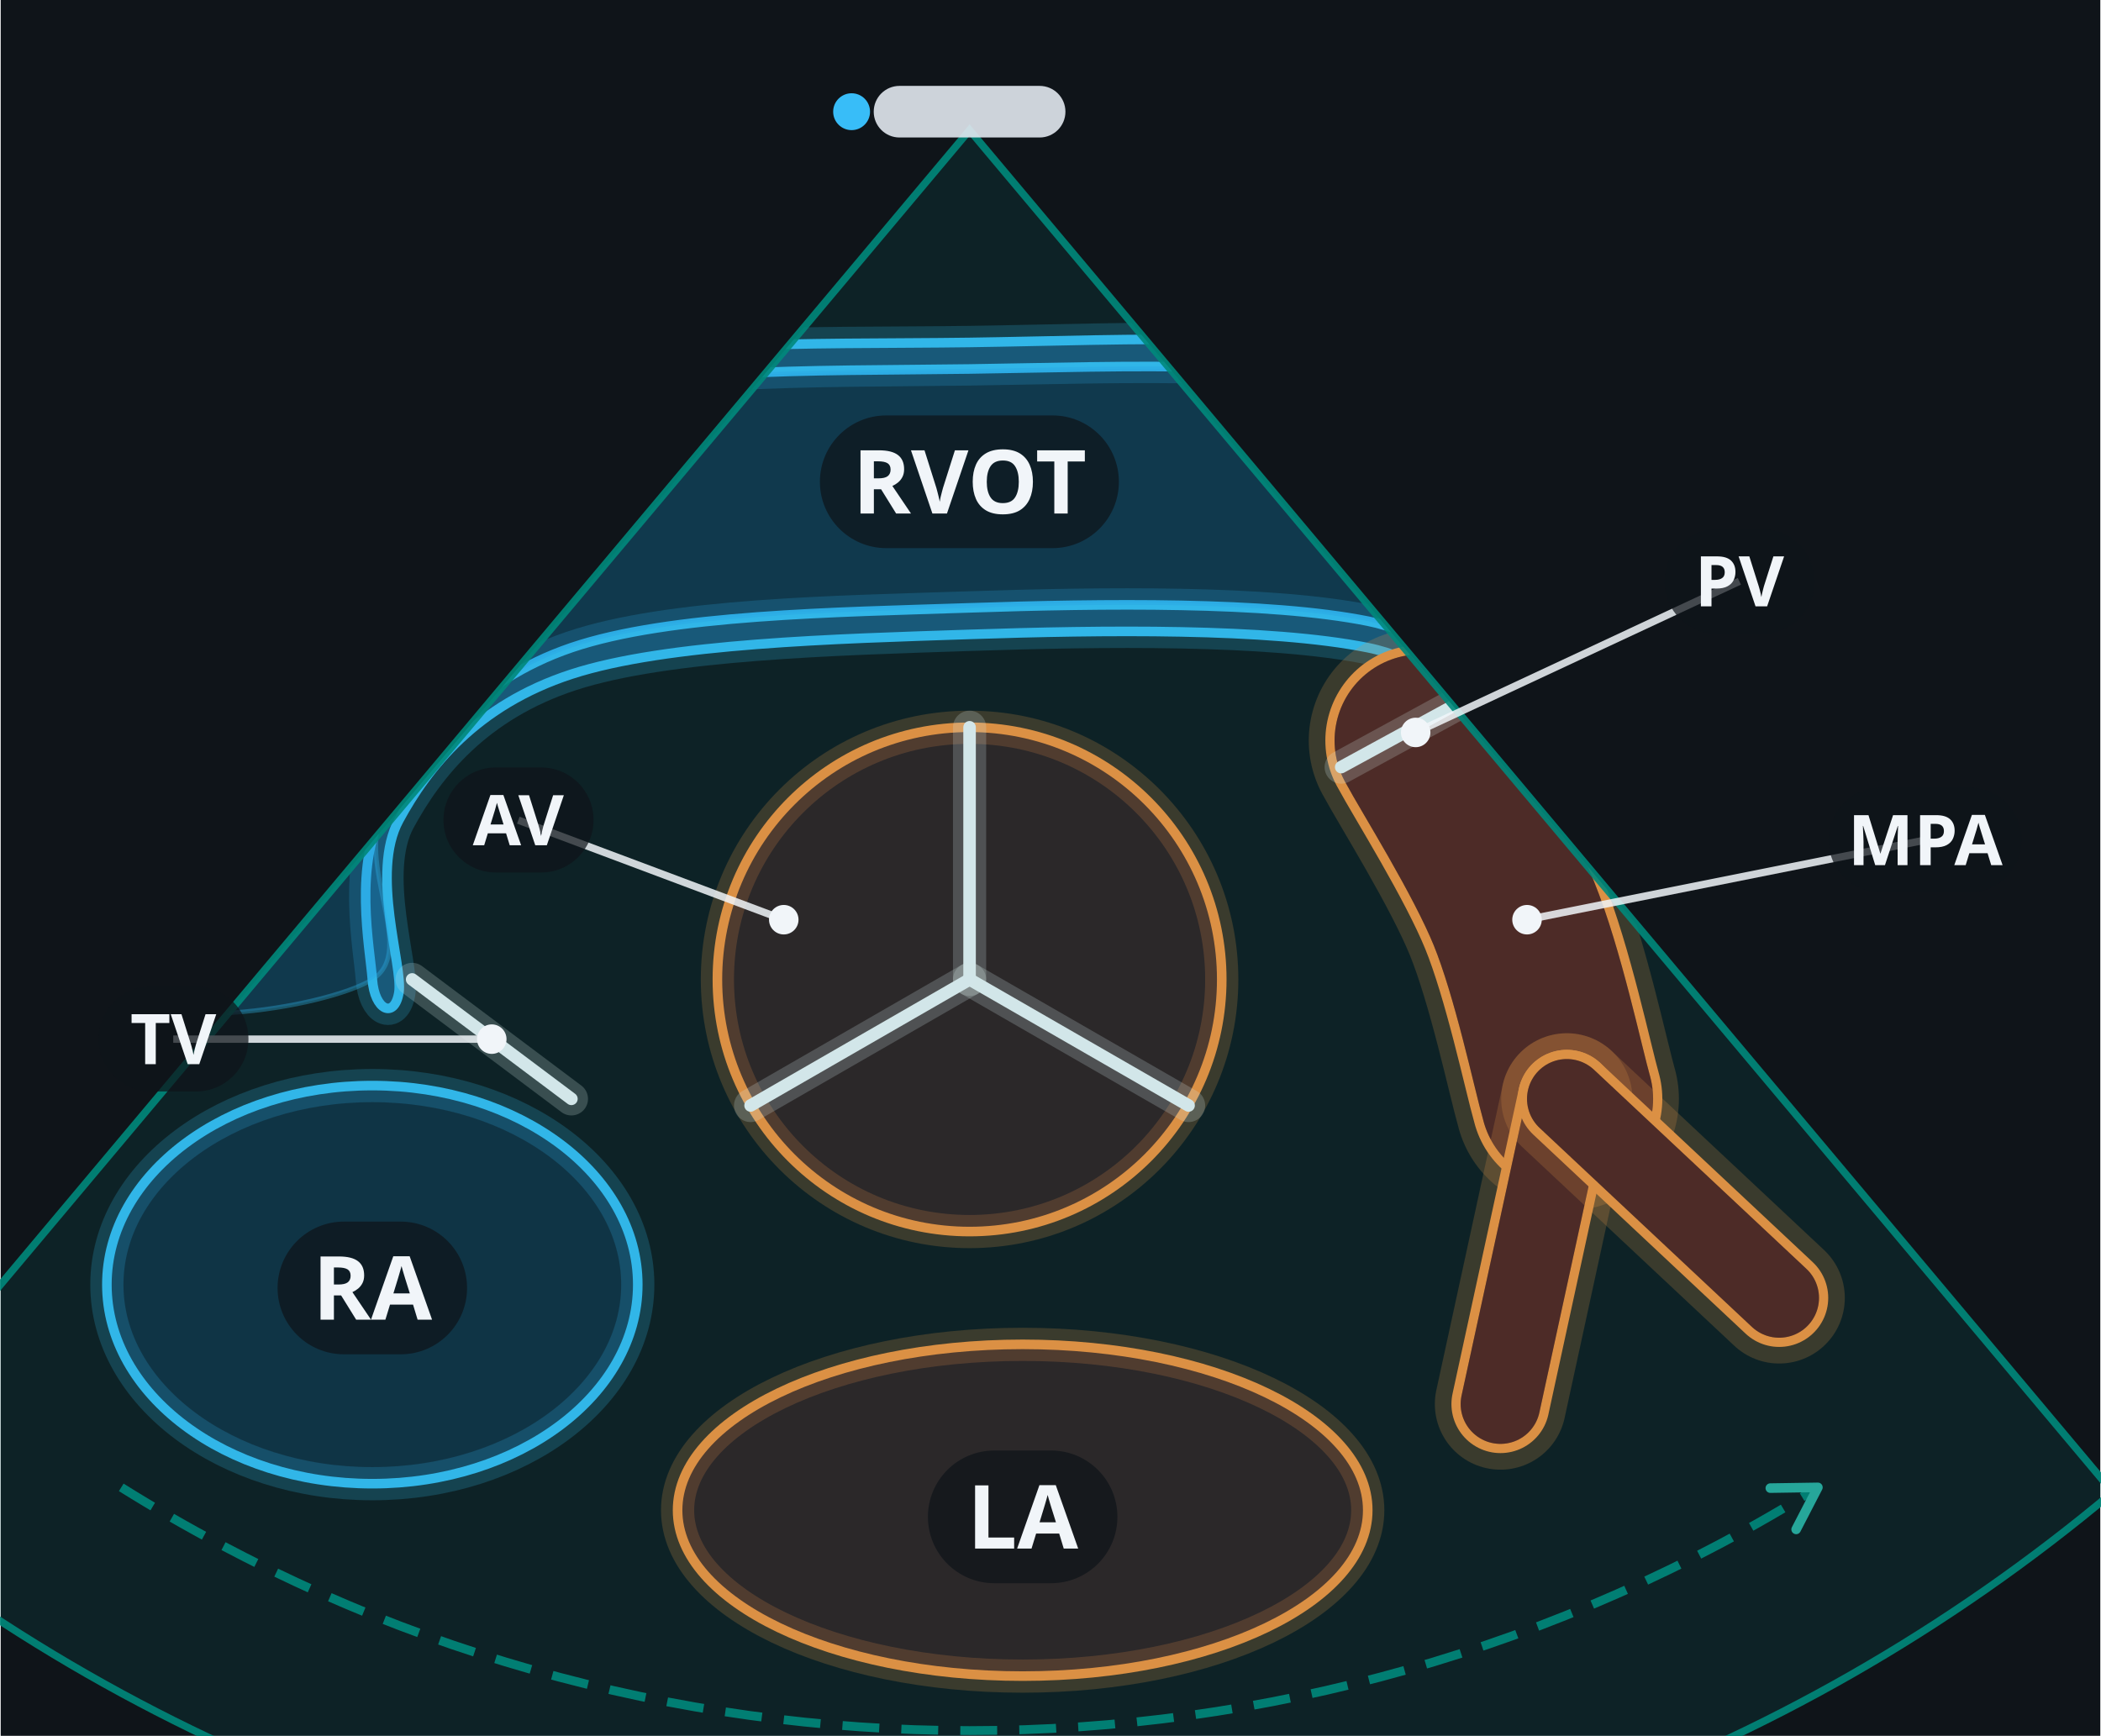
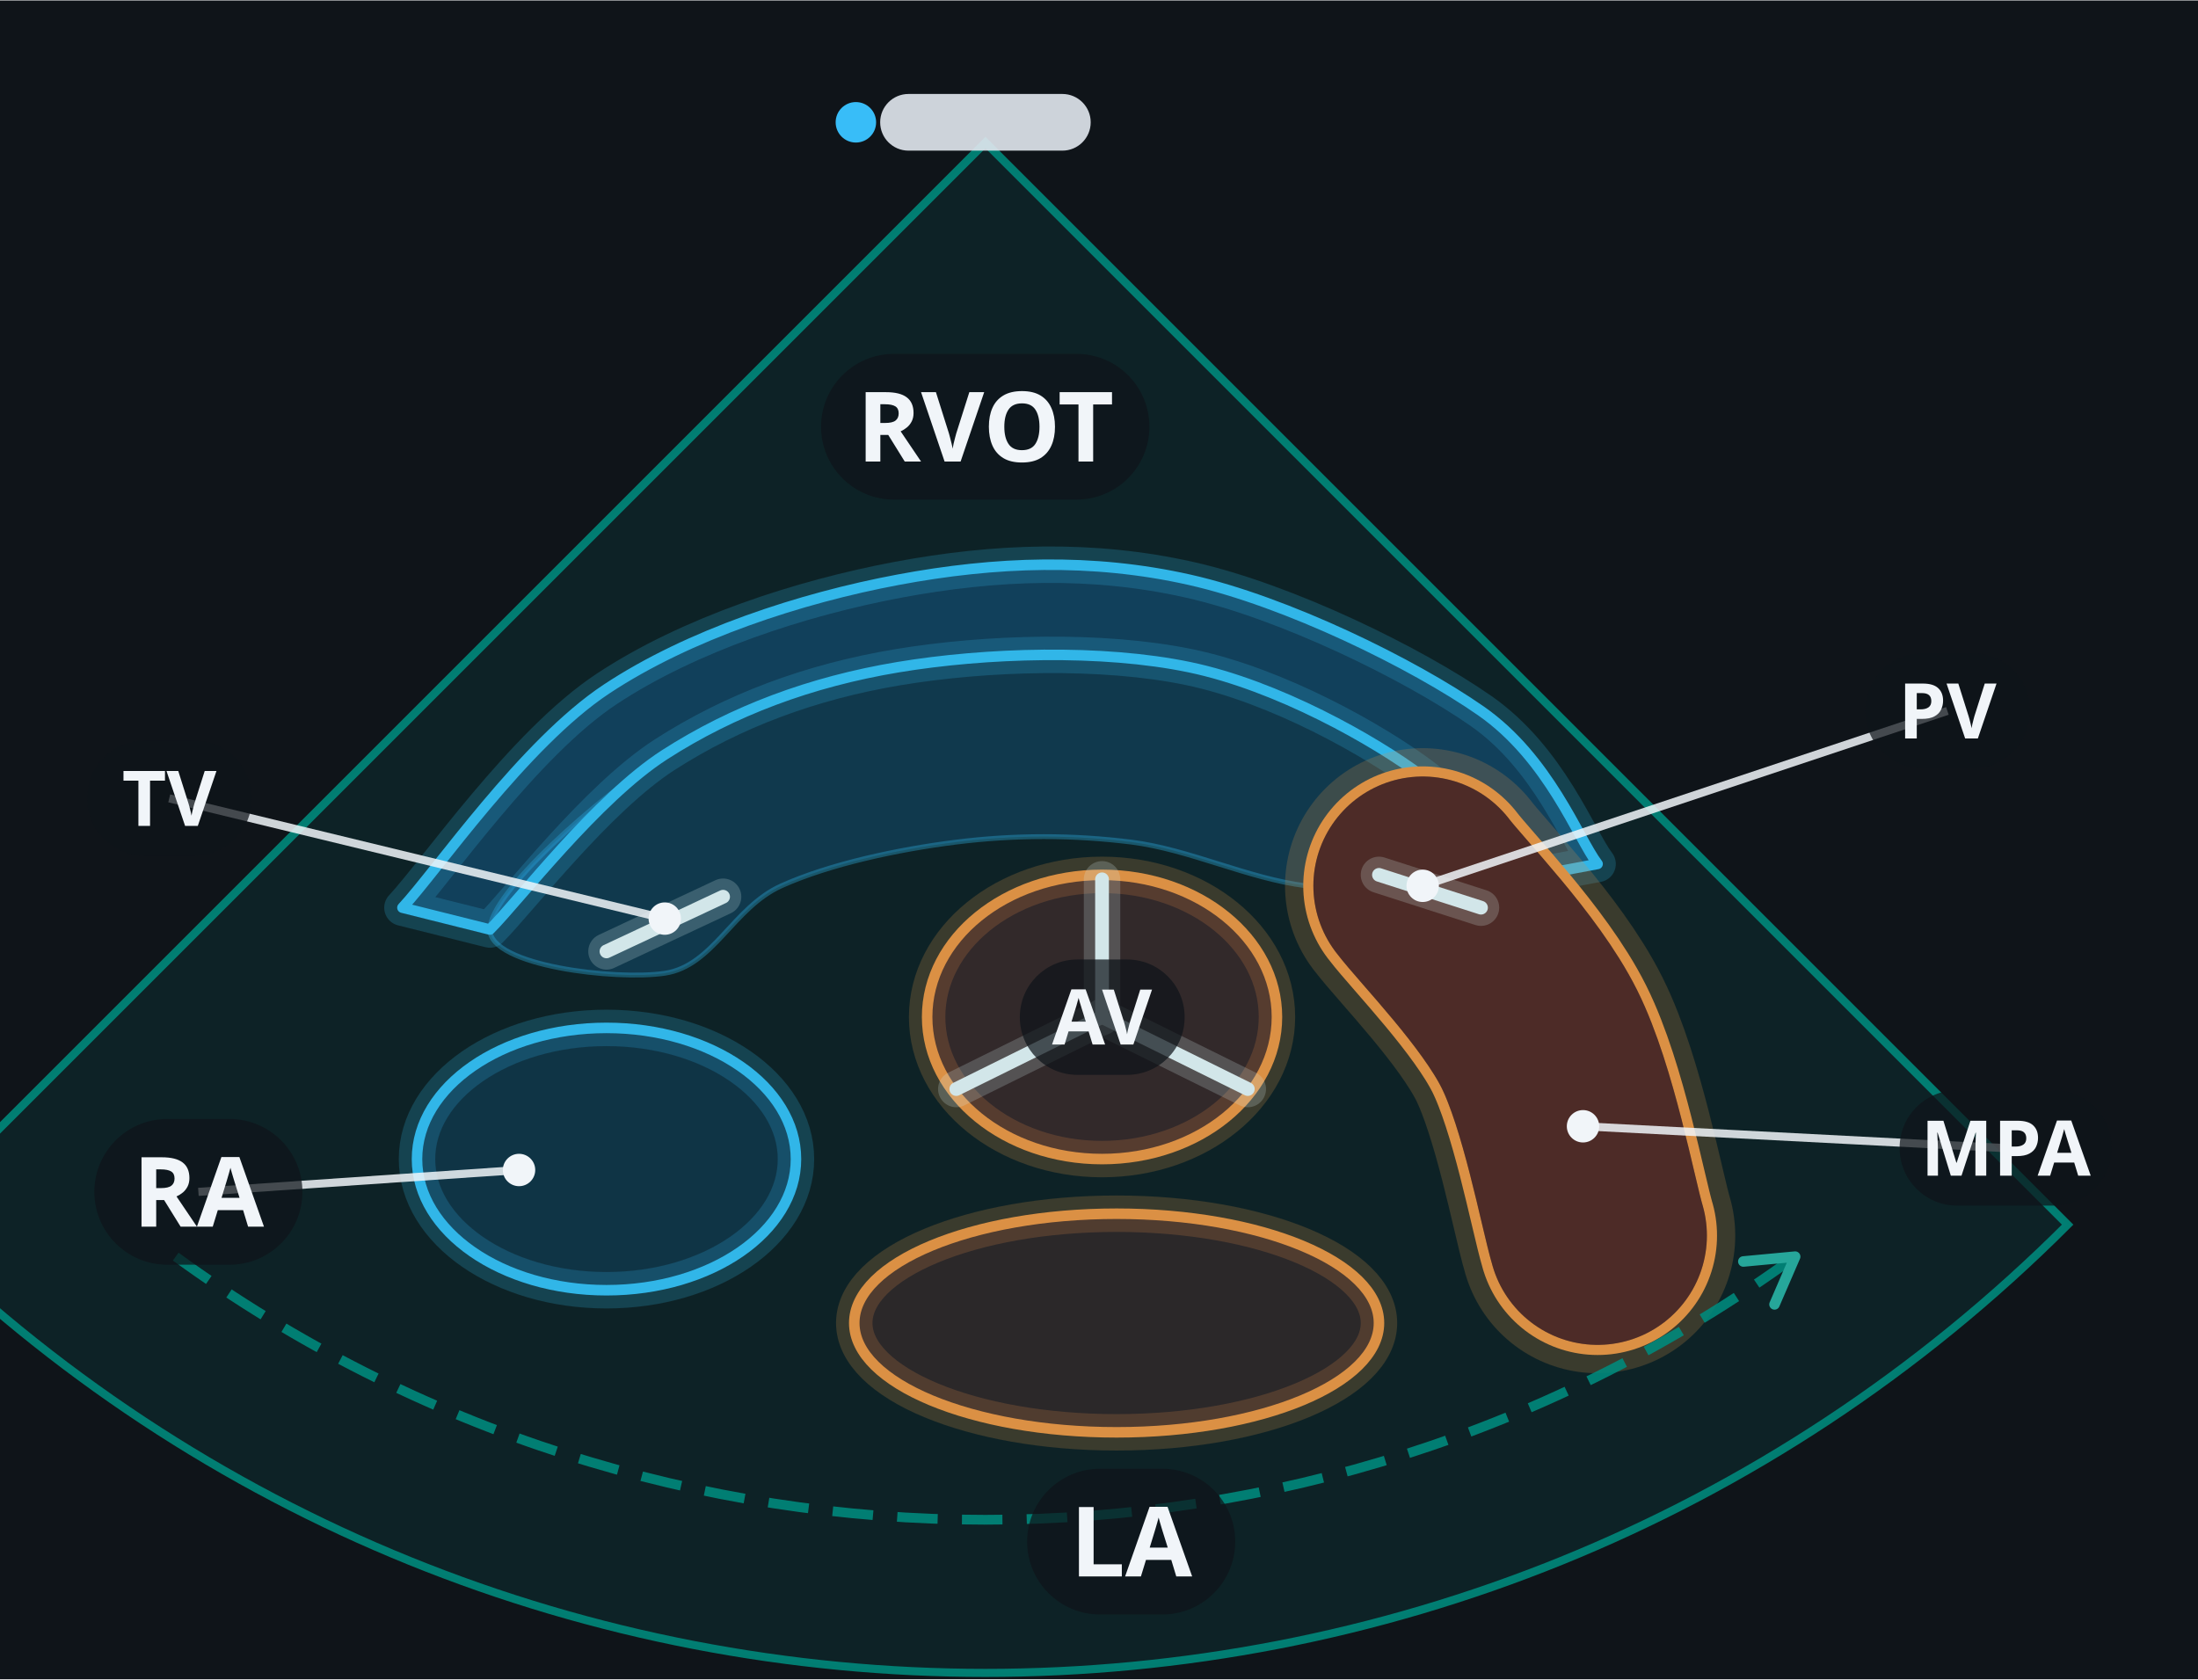
- <svg xmlns="http://www.w3.org/2000/svg" width="570" height="471" viewBox="97.2 4.3 569.5 470.9">
+ <svg xmlns="http://www.w3.org/2000/svg" width="543" height="415" viewBox="138.2 29.7 542.9 414.7">
  <defs>
    <clipPath id="sector">
-       <path d="M 360.0 39.6 L 49.9 409.1 A 482.4 482.4 0 0 0 670.1 409.1 Z" />
+       <path d="M 381.6 64.8 L 114.3 332.1 A 378.0 378.0 0 0 0 648.9 332.1 Z" />
    </clipPath>
  </defs>
-   <rect x="97.2" y="4.3" width="569.5" height="470.9" fill="#0F1419" />
+   <rect x="138.2" y="29.7" width="542.9" height="414.7" fill="#0F1419" />
  <g clip-path="url(#sector)">
-     <ellipse cx="198.0" cy="352.8" rx="72.0" ry="54.0" fill="none" stroke="#38BDF8" stroke-opacity="0.22" stroke-width="9.0" />
-     <ellipse cx="198.0" cy="352.8" rx="72.0" ry="54.0" fill="#1E88E5" fill-opacity="0.18" stroke="#38BDF8" stroke-opacity="1.0" stroke-width="2.6" />
-     <ellipse cx="374.4" cy="414.0" rx="93.6" ry="45.0" fill="none" stroke="#FB923C" stroke-opacity="0.22" stroke-width="9.0" />
-     <ellipse cx="374.4" cy="414.0" rx="93.6" ry="45.0" fill="#E53935" fill-opacity="0.16" stroke="#FB923C" stroke-opacity="1.0" stroke-width="2.6" />
-     <path d="M 118.8 273.6 C 121.8 256.8 125.4 196.8 144.0 169.2 C 162.6 141.6 194.4 120.0 230.4 108.0 C 266.4 96.0 316.8 97.8 360.0 97.2 C 403.2 96.6 454.8 93.6 489.6 104.4 C 524.4 115.2 563.4 144.6 568.8 162.0 C 574.2 179.4 538.8 205.8 522.0 208.8 C 505.2 211.8 495.0 185.4 468.0 180.0 C 441.0 174.6 396.0 175.2 360.0 176.4 C 324.0 177.6 277.8 178.8 252.0 187.2 C 226.2 195.6 213.0 212.4 205.2 226.8 C 197.4 241.2 206.4 266.4 205.2 273.6 C 204.0 280.8 198.6 278.4 198.0 270.0 C 197.4 261.6 192.6 238.2 201.6 223.2 C 210.6 208.2 225.6 189.0 252.0 180.0 C 278.4 171.0 324.0 170.4 360.0 169.2 C 396.0 168.0 441.0 167.4 468.0 172.8 C 495.0 178.2 506.4 202.8 522.0 201.6 C 537.6 200.4 567.6 180.6 561.6 165.6 C 555.6 150.6 519.6 121.8 486.0 111.6 C 452.4 101.4 402.0 103.8 360.0 104.4 C 318.0 105.0 268.8 103.8 234.0 115.2 C 199.2 126.6 169.2 147.0 151.2 172.8 C 133.2 198.6 131.4 253.2 126.0 270.0 C 120.6 286.8 115.8 290.4 118.8 273.6 Z" fill="#1E88E5" fill-opacity="0.3" stroke="#38BDF8" stroke-opacity="0.22" stroke-width="9.0" stroke-linejoin="round" stroke-linecap="round" />
-     <path d="M 118.8 273.6 C 121.8 256.8 125.4 196.8 144.0 169.2 C 162.6 141.6 194.4 120.0 230.4 108.0 C 266.4 96.0 316.8 97.8 360.0 97.2 C 403.2 96.6 454.8 93.6 489.6 104.4 C 524.4 115.2 563.4 144.6 568.8 162.0 C 574.2 179.4 538.8 205.8 522.0 208.8 C 505.2 211.8 495.0 185.4 468.0 180.0 C 441.0 174.6 396.0 175.2 360.0 176.4 C 324.0 177.6 277.8 178.8 252.0 187.2 C 226.2 195.6 213.0 212.4 205.2 226.8 C 197.4 241.2 206.4 266.4 205.2 273.6 C 204.0 280.8 198.6 278.4 198.0 270.0 C 197.4 261.6 192.6 238.2 201.6 223.2 C 210.6 208.2 225.6 189.0 252.0 180.0 C 278.4 171.0 324.0 170.4 360.0 169.2 C 396.0 168.0 441.0 167.4 468.0 172.8 C 495.0 178.2 506.4 202.8 522.0 201.6 C 537.6 200.4 567.6 180.6 561.6 165.6 C 555.6 150.6 519.6 121.8 486.0 111.6 C 452.4 101.4 402.0 103.8 360.0 104.4 C 318.0 105.0 268.8 103.8 234.0 115.2 C 199.2 126.6 169.2 147.0 151.2 172.8 C 133.2 198.6 131.4 253.2 126.0 270.0 C 120.6 286.8 115.8 290.4 118.8 273.6 Z" fill="none" stroke="#38BDF8" stroke-width="2.6" stroke-linejoin="round" stroke-linecap="round" />
-     <path d="M 151.2 172.8 C 169.2 147.0 199.2 126.6 234.0 115.2 C 268.8 103.8 318.0 105.0 360.0 104.4 C 402.0 103.8 452.4 101.4 486.0 111.6 C 519.6 121.8 555.6 150.6 561.6 165.6 C 567.6 180.6 537.6 200.4 522.0 201.6 C 506.4 202.8 495.0 178.2 468.0 172.8 C 441.0 167.4 396.0 168.0 360.0 169.2 C 324.0 170.4 278.4 171.0 252.0 180.0 C 225.6 189.0 210.6 208.2 201.6 223.2 C 192.6 238.2 210.6 262.2 198.0 270.0 C 185.4 277.8 133.8 286.2 126.0 270.0 C 118.2 253.8 133.2 198.6 151.2 172.8 Z" fill="#1E88E5" fill-opacity="0.22" stroke="#38BDF8" stroke-opacity="0.35" stroke-width="1.2" />
-     <path d="M 482.4 205.2 C 486.6 213.0 501.0 235.8 507.6 252.0 C 514.2 268.2 519.6 294.0 522.0 302.4" fill="none" stroke="#FB923C" stroke-opacity="0.22" stroke-width="60.8" stroke-linecap="round" />
-     <path d="M 482.4 205.2 C 486.6 213.0 501.0 235.8 507.6 252.0 C 514.2 268.2 519.6 294.0 522.0 302.4" fill="none" stroke="#FB923C" stroke-width="51.8" stroke-linecap="round" />
-     <path d="M 482.4 205.2 C 486.6 213.0 501.0 235.8 507.6 252.0 C 514.2 268.2 519.6 294.0 522.0 302.4" fill="none" stroke="#2A1512" stroke-width="46.8" stroke-linecap="round" />
-     <path d="M 482.4 205.2 C 486.6 213.0 501.0 235.8 507.6 252.0 C 514.2 268.2 519.6 294.0 522.0 302.4" fill="none" stroke="#E53935" stroke-opacity="0.25" stroke-width="46.8" stroke-linecap="round" />
-     <path d="M 522.0 302.4 L 504.0 385.2" fill="none" stroke="#FB923C" stroke-opacity="0.22" stroke-width="35.6" stroke-linecap="round" />
-     <path d="M 522.0 302.4 L 504.0 385.2" fill="none" stroke="#FB923C" stroke-width="26.6" stroke-linecap="round" />
-     <path d="M 522.0 302.4 L 504.0 385.2" fill="none" stroke="#2A1512" stroke-width="21.6" stroke-linecap="round" />
-     <path d="M 522.0 302.4 L 504.0 385.2" fill="none" stroke="#E53935" stroke-opacity="0.25" stroke-width="21.6" stroke-linecap="round" />
-     <path d="M 522.0 302.4 L 579.6 356.4" fill="none" stroke="#FB923C" stroke-opacity="0.22" stroke-width="35.6" stroke-linecap="round" />
-     <path d="M 522.0 302.4 L 579.6 356.4" fill="none" stroke="#FB923C" stroke-width="26.6" stroke-linecap="round" />
-     <path d="M 522.0 302.4 L 579.6 356.4" fill="none" stroke="#2A1512" stroke-width="21.6" stroke-linecap="round" />
-     <path d="M 522.0 302.4 L 579.6 356.4" fill="none" stroke="#E53935" stroke-opacity="0.25" stroke-width="21.6" stroke-linecap="round" />
-     <ellipse cx="360.0" cy="270.0" rx="68.4" ry="68.4" fill="none" stroke="#FB923C" stroke-opacity="0.22" stroke-width="9.0" />
-     <ellipse cx="360.0" cy="270.0" rx="68.4" ry="68.4" fill="#E53935" fill-opacity="0.16" stroke="#FB923C" stroke-opacity="1.0" stroke-width="2.6" />
-     <path d="M 360.0 270.0 L 360.0 201.6" fill="none" fill-opacity="0.0" stroke="#F1F5F9" stroke-opacity="0.22" stroke-width="9.0" stroke-linejoin="round" stroke-linecap="round" />
-     <path d="M 360.0 270.0 L 360.0 201.6" fill="none" stroke="#F1F5F9" stroke-width="3.4" stroke-linejoin="round" stroke-linecap="round" />
-     <path d="M 360.0 270.0 L 419.4 304.2" fill="none" fill-opacity="0.0" stroke="#F1F5F9" stroke-opacity="0.22" stroke-width="9.0" stroke-linejoin="round" stroke-linecap="round" />
-     <path d="M 360.0 270.0 L 419.4 304.2" fill="none" stroke="#F1F5F9" stroke-width="3.4" stroke-linejoin="round" stroke-linecap="round" />
-     <path d="M 360.0 270.0 L 300.6 304.2" fill="none" fill-opacity="0.0" stroke="#F1F5F9" stroke-opacity="0.22" stroke-width="9.0" stroke-linejoin="round" stroke-linecap="round" />
-     <path d="M 360.0 270.0 L 300.6 304.2" fill="none" stroke="#F1F5F9" stroke-width="3.4" stroke-linejoin="round" stroke-linecap="round" />
-     <path d="M 460.8 212.4 L 500.4 190.8" fill="none" fill-opacity="0.0" stroke="#F1F5F9" stroke-opacity="0.22" stroke-width="9.0" stroke-linejoin="round" stroke-linecap="round" />
-     <path d="M 460.8 212.4 L 500.4 190.8" fill="none" stroke="#F1F5F9" stroke-width="3.4" stroke-linejoin="round" stroke-linecap="round" />
-     <path d="M 208.8 270.0 L 252.0 302.4" fill="none" fill-opacity="0.0" stroke="#F1F5F9" stroke-opacity="0.22" stroke-width="9.0" stroke-linejoin="round" stroke-linecap="round" />
-     <path d="M 208.8 270.0 L 252.0 302.4" fill="none" stroke="#F1F5F9" stroke-width="3.4" stroke-linejoin="round" stroke-linecap="round" />
+     <path d="M 259.2 259.2 C 259.2 250.2 285.6 226.8 302.4 216.0 C 319.2 205.2 338.4 198.0 360.0 194.4 C 381.6 190.8 410.4 189.9 432.0 194.4 C 453.6 198.9 477.6 212.4 489.6 221.4 C 501.6 230.4 508.8 243.9 504.0 248.4 C 499.2 252.9 475.2 250.2 460.8 248.4 C 446.4 246.6 432.0 239.4 417.6 237.6 C 403.2 235.8 388.8 235.8 374.4 237.6 C 360.0 239.4 343.2 243.0 331.2 248.4 C 319.2 253.8 314.4 268.2 302.4 270.0 C 290.4 271.8 259.2 268.2 259.2 259.2 Z" fill="#1E88E5" fill-opacity="0.22" stroke="#38BDF8" stroke-opacity="0.35" stroke-width="1.2" />
+     <path d="M 237.6 253.8 C 246.0 244.8 267.6 213.3 288.0 199.8 C 308.4 186.3 336.0 177.3 360.0 172.8 C 384.0 168.3 408.0 167.4 432.0 172.8 C 456.0 178.2 487.2 193.5 504.0 205.2 C 520.8 216.9 528.0 236.7 532.8 243.0 L 504.0 248.4 C 501.6 243.9 501.6 230.4 489.6 221.4 C 477.6 212.4 453.6 198.9 432.0 194.4 C 410.4 189.9 381.6 190.8 360.0 194.4 C 338.4 198.0 319.2 205.2 302.4 216.0 C 285.6 226.8 266.4 252.0 259.2 259.2 Z" fill="#1E88E5" fill-opacity="0.3" stroke="#38BDF8" stroke-opacity="0.22" stroke-width="9.0" stroke-linejoin="round" stroke-linecap="round" />
+     <path d="M 237.6 253.8 C 246.0 244.8 267.6 213.3 288.0 199.8 C 308.4 186.3 336.0 177.3 360.0 172.8 C 384.0 168.3 408.0 167.4 432.0 172.8 C 456.0 178.2 487.2 193.5 504.0 205.2 C 520.8 216.9 528.0 236.7 532.8 243.0 L 504.0 248.4 C 501.6 243.9 501.6 230.4 489.6 221.4 C 477.6 212.4 453.6 198.9 432.0 194.4 C 410.4 189.9 381.6 190.8 360.0 194.4 C 338.4 198.0 319.2 205.2 302.4 216.0 C 285.6 226.8 266.4 252.0 259.2 259.2 Z" fill="none" stroke="#38BDF8" stroke-width="2.6" stroke-linejoin="round" stroke-linecap="round" />
+     <path d="M 489.6 248.4 C 494.4 254.7 511.2 271.8 518.4 286.2 C 525.6 300.6 530.4 326.7 532.8 334.8" fill="none" stroke="#FB923C" stroke-opacity="0.22" stroke-width="68.0" stroke-linecap="round" />
+     <path d="M 489.6 248.4 C 494.4 254.7 511.2 271.8 518.4 286.2 C 525.6 300.6 530.4 326.7 532.8 334.8" fill="none" stroke="#FB923C" stroke-width="59.0" stroke-linecap="round" />
+     <path d="M 489.6 248.4 C 494.4 254.7 511.2 271.8 518.4 286.2 C 525.6 300.6 530.4 326.7 532.8 334.8" fill="none" stroke="#2A1512" stroke-width="54.0" stroke-linecap="round" />
+     <path d="M 489.6 248.4 C 494.4 254.7 511.2 271.8 518.4 286.2 C 525.6 300.6 530.4 326.7 532.8 334.8" fill="none" stroke="#E53935" stroke-opacity="0.25" stroke-width="54.0" stroke-linecap="round" />
+     <ellipse cx="288.0" cy="315.9" rx="46.8" ry="32.4" fill="none" stroke="#38BDF8" stroke-opacity="0.22" stroke-width="9.0" />
+     <ellipse cx="288.0" cy="315.9" rx="46.8" ry="32.4" fill="#1E88E5" fill-opacity="0.18" stroke="#38BDF8" stroke-opacity="1.0" stroke-width="2.6" />
+     <ellipse cx="414.0" cy="356.4" rx="64.8" ry="27.0" fill="none" stroke="#FB923C" stroke-opacity="0.22" stroke-width="9.0" />
+     <ellipse cx="414.0" cy="356.4" rx="64.8" ry="27.0" fill="#E53935" fill-opacity="0.16" stroke="#FB923C" stroke-opacity="1.0" stroke-width="2.6" />
+     <ellipse cx="410.4" cy="280.8" rx="43.2" ry="35.1" fill="none" stroke="#FB923C" stroke-opacity="0.22" stroke-width="9.0" />
+     <ellipse cx="410.4" cy="280.8" rx="43.2" ry="35.1" fill="#E53935" fill-opacity="0.2" stroke="#FB923C" stroke-opacity="1.0" stroke-width="2.6" />
+     <path d="M 410.4 280.8 L 410.4 246.8" fill="none" fill-opacity="0.0" stroke="#F1F5F9" stroke-opacity="0.22" stroke-width="9.0" stroke-linejoin="round" stroke-linecap="round" />
+     <path d="M 410.4 280.8 L 410.4 246.8" fill="none" stroke="#F1F5F9" stroke-width="3.4" stroke-linejoin="round" stroke-linecap="round" />
+     <path d="M 410.4 280.8 L 446.4 298.6" fill="none" fill-opacity="0.0" stroke="#F1F5F9" stroke-opacity="0.22" stroke-width="9.0" stroke-linejoin="round" stroke-linecap="round" />
+     <path d="M 410.4 280.8 L 446.4 298.6" fill="none" stroke="#F1F5F9" stroke-width="3.4" stroke-linejoin="round" stroke-linecap="round" />
+     <path d="M 410.4 280.8 L 374.4 298.6" fill="none" fill-opacity="0.0" stroke="#F1F5F9" stroke-opacity="0.22" stroke-width="9.0" stroke-linejoin="round" stroke-linecap="round" />
+     <path d="M 410.4 280.8 L 374.4 298.6" fill="none" stroke="#F1F5F9" stroke-width="3.4" stroke-linejoin="round" stroke-linecap="round" />
+     <path d="M 288.0 264.6 L 316.8 251.1" fill="none" fill-opacity="0.0" stroke="#F1F5F9" stroke-opacity="0.22" stroke-width="9.0" stroke-linejoin="round" stroke-linecap="round" />
+     <path d="M 288.0 264.6 L 316.8 251.1" fill="none" stroke="#F1F5F9" stroke-width="3.4" stroke-linejoin="round" stroke-linecap="round" />
+     <path d="M 478.8 245.7 L 504.0 253.8" fill="none" fill-opacity="0.0" stroke="#F1F5F9" stroke-opacity="0.22" stroke-width="9.0" stroke-linejoin="round" stroke-linecap="round" />
+     <path d="M 478.8 245.7 L 504.0 253.8" fill="none" stroke="#F1F5F9" stroke-width="3.4" stroke-linejoin="round" stroke-linecap="round" />
  </g>
-   <path d="M 360.0 39.6 L 49.9 409.1 A 482.4 482.4 0 0 0 670.1 409.1 Z" fill="#00897B" fill-opacity="0.13" stroke="#00897B" stroke-opacity="0.9" stroke-width="2" />
-   <path d="M 129.9 407.8 A 434.2 434.2 0 0 0 590.1 407.8" fill="none" stroke="#00897B" stroke-opacity="0.9" stroke-width="2.4" stroke-dasharray="10 6" />
-   <path d="M 584.2 419.2 L 590.1 407.8 L 577.2 408.0" fill="none" stroke="#26A69A" stroke-width="2.6" stroke-linecap="round" stroke-linejoin="round" />
-   <rect x="334.0" y="27.6" width="52" height="14" rx="7" fill="#E2E8F0" fill-opacity="0.9" />
-   <circle cx="328.0" cy="34.6" r="5" fill="#38BDF8" />
-   <path d="M 237.6 226.8 L 309.6 253.8" stroke="#F1F5F9" stroke-opacity="0.85" stroke-width="2" fill="none" />
-   <circle cx="309.6" cy="253.8" r="4" fill="#F1F5F9" />
-   <path d="M 619.2 232.2 L 511.2 253.8" stroke="#F1F5F9" stroke-opacity="0.85" stroke-width="2" fill="none" />
-   <circle cx="511.2" cy="253.8" r="4" fill="#F1F5F9" />
-   <path d="M 568.8 162.0 L 481.0 203.0" stroke="#F1F5F9" stroke-opacity="0.85" stroke-width="2" fill="none" />
-   <circle cx="481.0" cy="203.0" r="4" fill="#F1F5F9" />
-   <path d="M 144.0 286.2 L 230.4 286.2" stroke="#F1F5F9" stroke-opacity="0.85" stroke-width="2" fill="none" />
-   <circle cx="230.4" cy="286.2" r="4" fill="#F1F5F9" />
-   <rect x="319.4" y="117.0" width="81.1" height="36.0" rx="18.0" fill="#0F1419" fill-opacity="0.72" />
-   <text x="360.0" y="143.6" font-family="sans-serif" font-weight="700" font-size="24" fill="#F1F5F9" text-anchor="middle">RVOT</text>
-   <rect x="217.3" y="212.5" width="40.7" height="28.5" rx="14.2" fill="#0F1419" fill-opacity="0.72" />
-   <text x="237.6" y="233.6" font-family="sans-serif" font-weight="700" font-size="19" fill="#F1F5F9" text-anchor="middle">AV</text>
-   <rect x="172.3" y="335.7" width="51.4" height="36.0" rx="18.0" fill="#0F1419" fill-opacity="0.72" />
-   <text x="198.0" y="362.3" font-family="sans-serif" font-weight="700" font-size="24" fill="#F1F5F9" text-anchor="middle">RA</text>
-   <rect x="348.7" y="397.8" width="51.4" height="36.0" rx="18.0" fill="#0F1419" fill-opacity="0.72" />
-   <text x="374.4" y="424.4" font-family="sans-serif" font-weight="700" font-size="24" fill="#F1F5F9" text-anchor="middle">LA</text>
-   <rect x="593.0" y="217.9" width="52.4" height="28.5" rx="14.2" fill="#0F1419" fill-opacity="0.72" />
-   <text x="619.2" y="239.0" font-family="sans-serif" font-weight="700" font-size="19" fill="#F1F5F9" text-anchor="middle">MPA</text>
-   <rect x="548.5" y="147.8" width="40.7" height="28.5" rx="14.2" fill="#0F1419" fill-opacity="0.72" />
-   <text x="568.8" y="168.8" font-family="sans-serif" font-weight="700" font-size="19" fill="#F1F5F9" text-anchor="middle">PV</text>
-   <rect x="123.7" y="271.9" width="40.7" height="28.5" rx="14.2" fill="#0F1419" fill-opacity="0.72" />
-   <text x="144.0" y="293.0" font-family="sans-serif" font-weight="700" font-size="19" fill="#F1F5F9" text-anchor="middle">TV</text>
+   <path d="M 381.6 64.8 L 114.3 332.1 A 378.0 378.0 0 0 0 648.9 332.1 Z" fill="#00897B" fill-opacity="0.13" stroke="#00897B" stroke-opacity="0.9" stroke-width="2" />
+   <path d="M 181.6 340.0 A 340.2 340.2 0 0 0 581.6 340.0" fill="none" stroke="#00897B" stroke-opacity="0.9" stroke-width="2.4" stroke-dasharray="10 6" />
+   <path d="M 576.5 351.8 L 581.6 340.0 L 568.8 341.2" fill="none" stroke="#26A69A" stroke-width="2.6" stroke-linecap="round" stroke-linejoin="round" />
+   <rect x="355.6" y="52.8" width="52" height="14" rx="7" fill="#E2E8F0" fill-opacity="0.9" />
+   <circle cx="349.6" cy="59.8" r="5" fill="#38BDF8" />
+   <path d="M 187.2 324.0 L 266.4 318.6" stroke="#F1F5F9" stroke-opacity="0.85" stroke-width="2" fill="none" />
+   <circle cx="266.4" cy="318.6" r="4" fill="#F1F5F9" />
+   <path d="M 180.0 226.8 L 302.4 256.5" stroke="#F1F5F9" stroke-opacity="0.85" stroke-width="2" fill="none" />
+   <circle cx="302.4" cy="256.5" r="4" fill="#F1F5F9" />
+   <path d="M 619.2 205.2 L 489.6 248.4" stroke="#F1F5F9" stroke-opacity="0.85" stroke-width="2" fill="none" />
+   <circle cx="489.6" cy="248.4" r="4" fill="#F1F5F9" />
+   <path d="M 633.6 313.2 L 529.2 307.8" stroke="#F1F5F9" stroke-opacity="0.85" stroke-width="2" fill="none" />
+   <circle cx="529.2" cy="307.8" r="4" fill="#F1F5F9" />
+   <rect x="341.0" y="117.0" width="81.1" height="36.0" rx="18.0" fill="#0F1419" fill-opacity="0.72" />
+   <text x="381.6" y="143.6" font-family="sans-serif" font-weight="700" font-size="24" fill="#F1F5F9" text-anchor="middle">RVOT</text>
+   <rect x="390.1" y="266.6" width="40.7" height="28.5" rx="14.2" fill="#0F1419" fill-opacity="0.72" />
+   <text x="410.4" y="287.6" font-family="sans-serif" font-weight="700" font-size="19" fill="#F1F5F9" text-anchor="middle">AV</text>
+   <rect x="161.5" y="306.0" width="51.4" height="36.0" rx="18.0" fill="#0F1419" fill-opacity="0.72" />
+   <text x="187.2" y="332.6" font-family="sans-serif" font-weight="700" font-size="24" fill="#F1F5F9" text-anchor="middle">RA</text>
+   <rect x="391.9" y="392.4" width="51.4" height="36.0" rx="18.0" fill="#0F1419" fill-opacity="0.72" />
+   <text x="417.6" y="419.0" font-family="sans-serif" font-weight="700" font-size="24" fill="#F1F5F9" text-anchor="middle">LA</text>
+   <rect x="159.7" y="212.5" width="40.7" height="28.5" rx="14.2" fill="#0F1419" fill-opacity="0.72" />
+   <text x="180.0" y="233.6" font-family="sans-serif" font-weight="700" font-size="19" fill="#F1F5F9" text-anchor="middle">TV</text>
+   <rect x="598.9" y="190.9" width="40.7" height="28.5" rx="14.2" fill="#0F1419" fill-opacity="0.72" />
+   <text x="619.2" y="212.0" font-family="sans-serif" font-weight="700" font-size="19" fill="#F1F5F9" text-anchor="middle">PV</text>
+   <rect x="607.4" y="298.9" width="52.4" height="28.5" rx="14.2" fill="#0F1419" fill-opacity="0.72" />
+   <text x="633.6" y="320.0" font-family="sans-serif" font-weight="700" font-size="19" fill="#F1F5F9" text-anchor="middle">MPA</text>
</svg>
